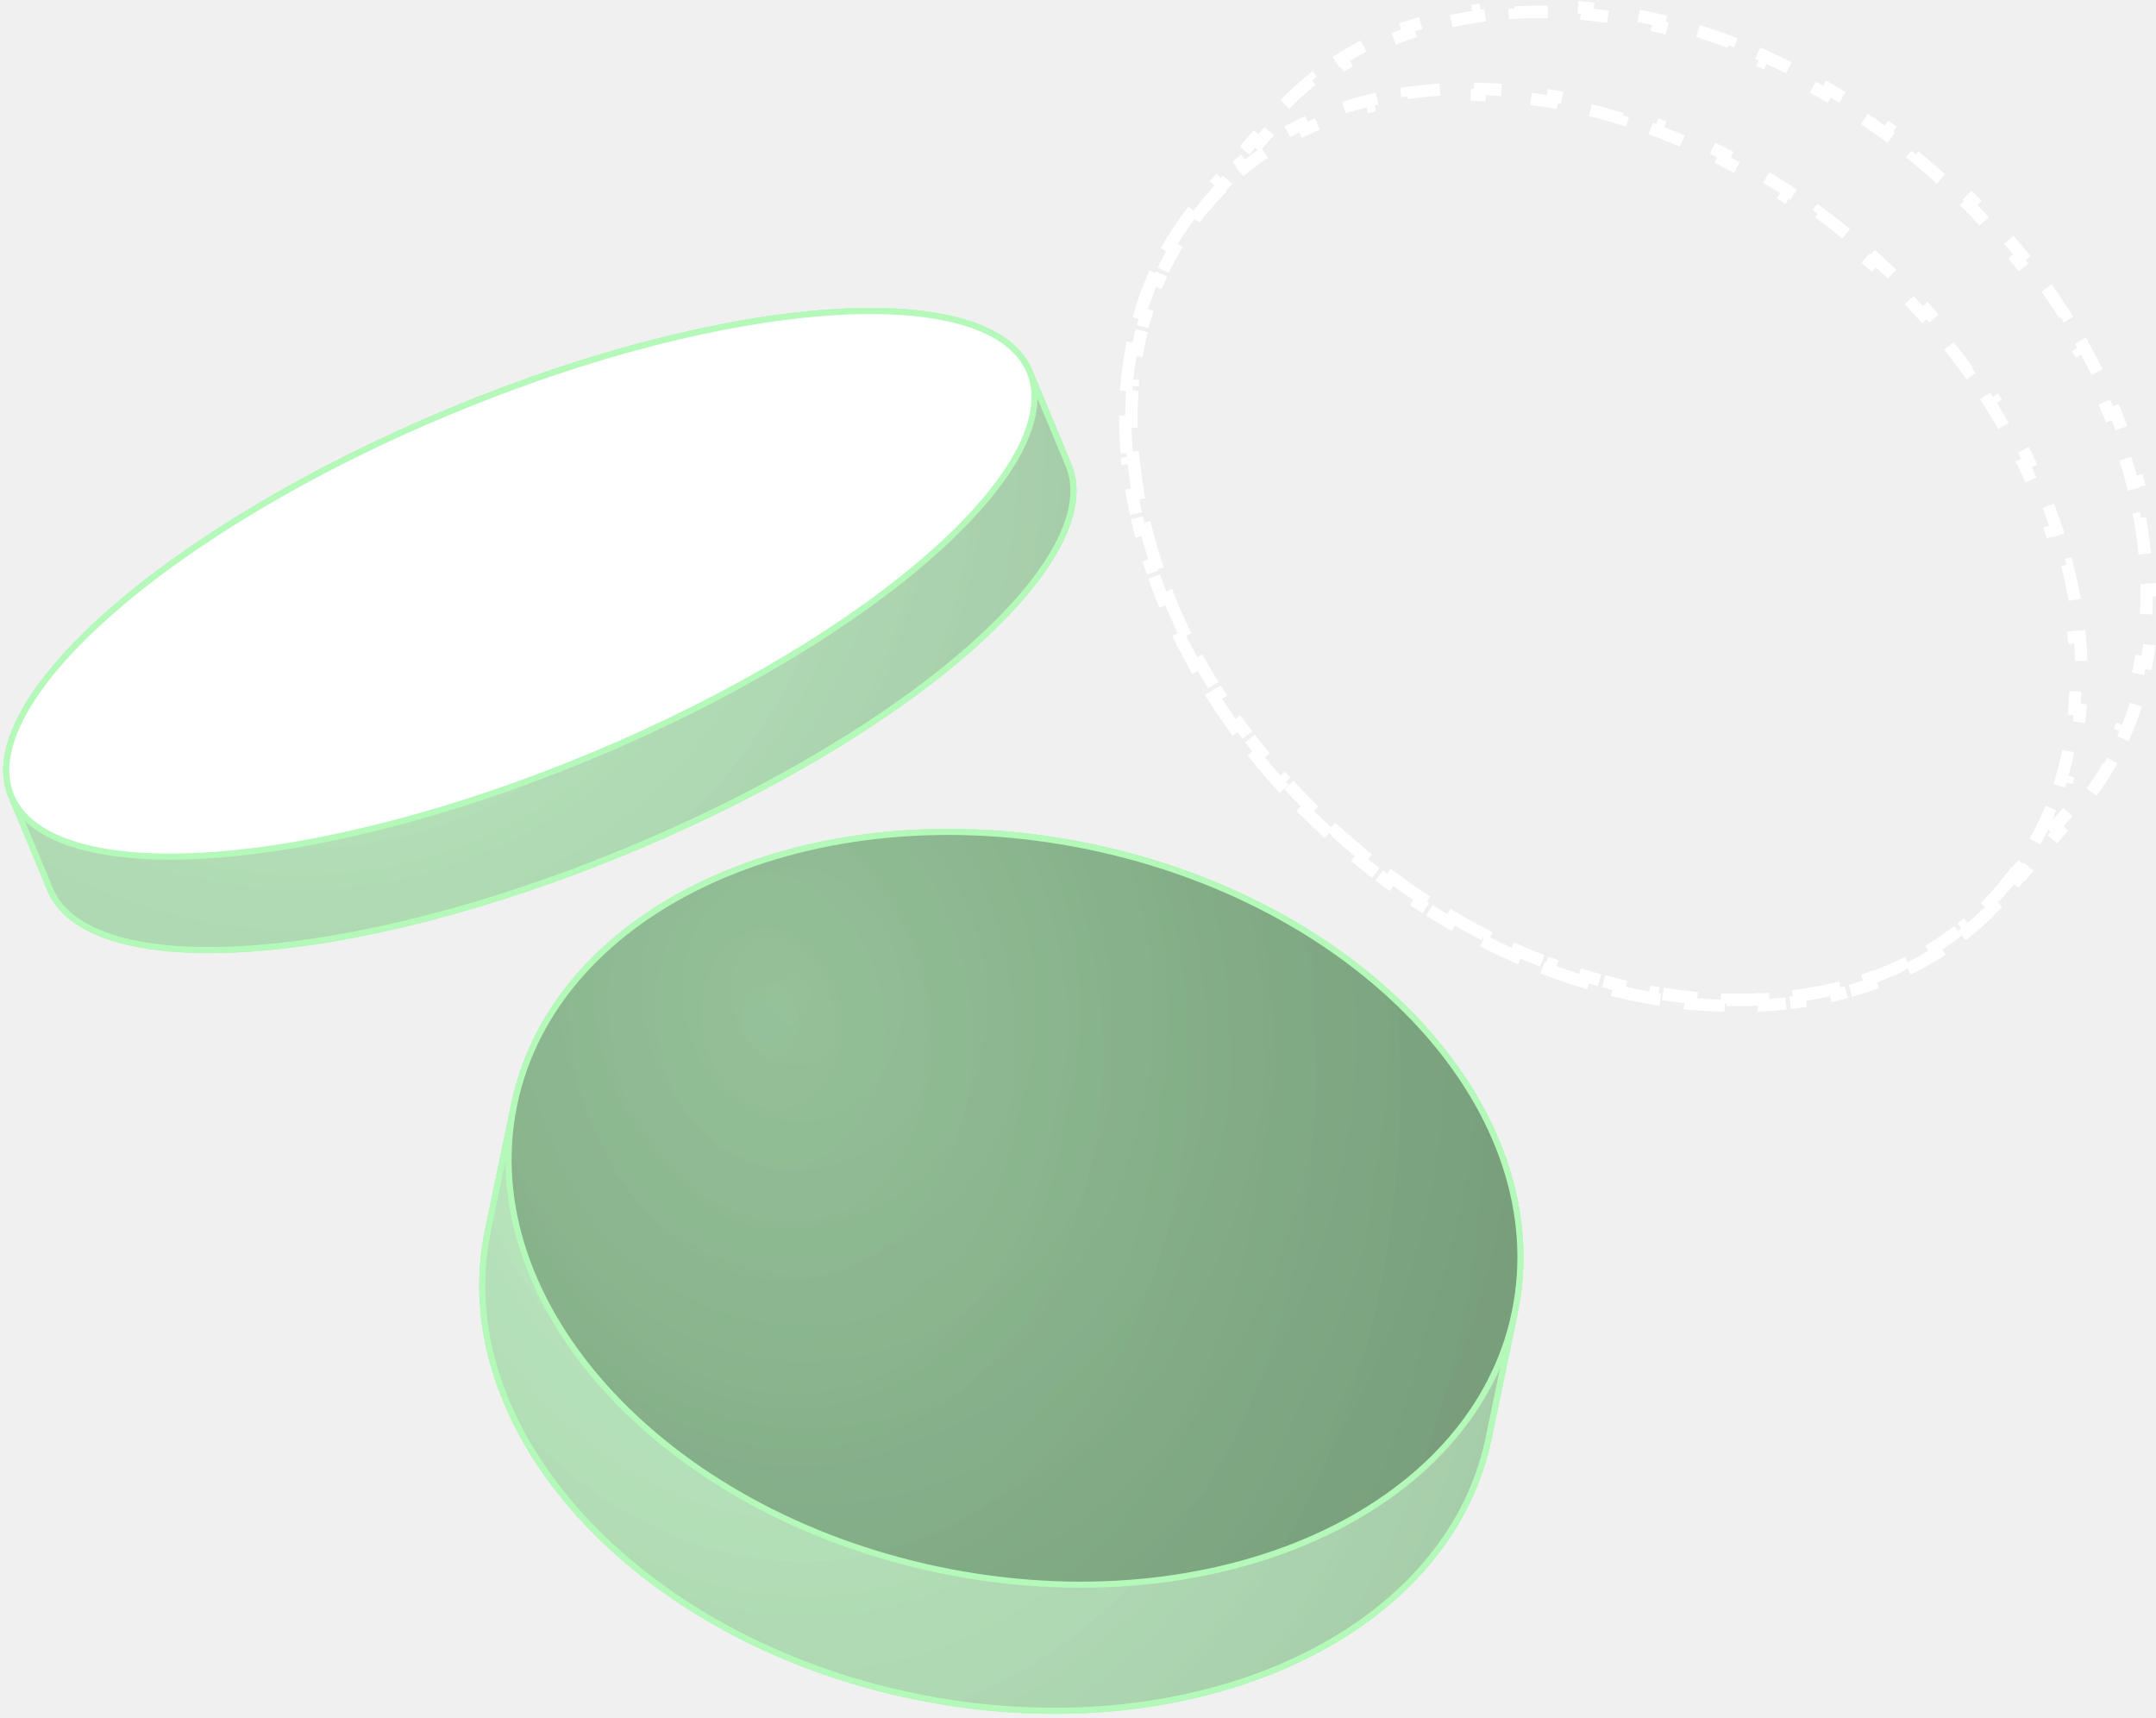
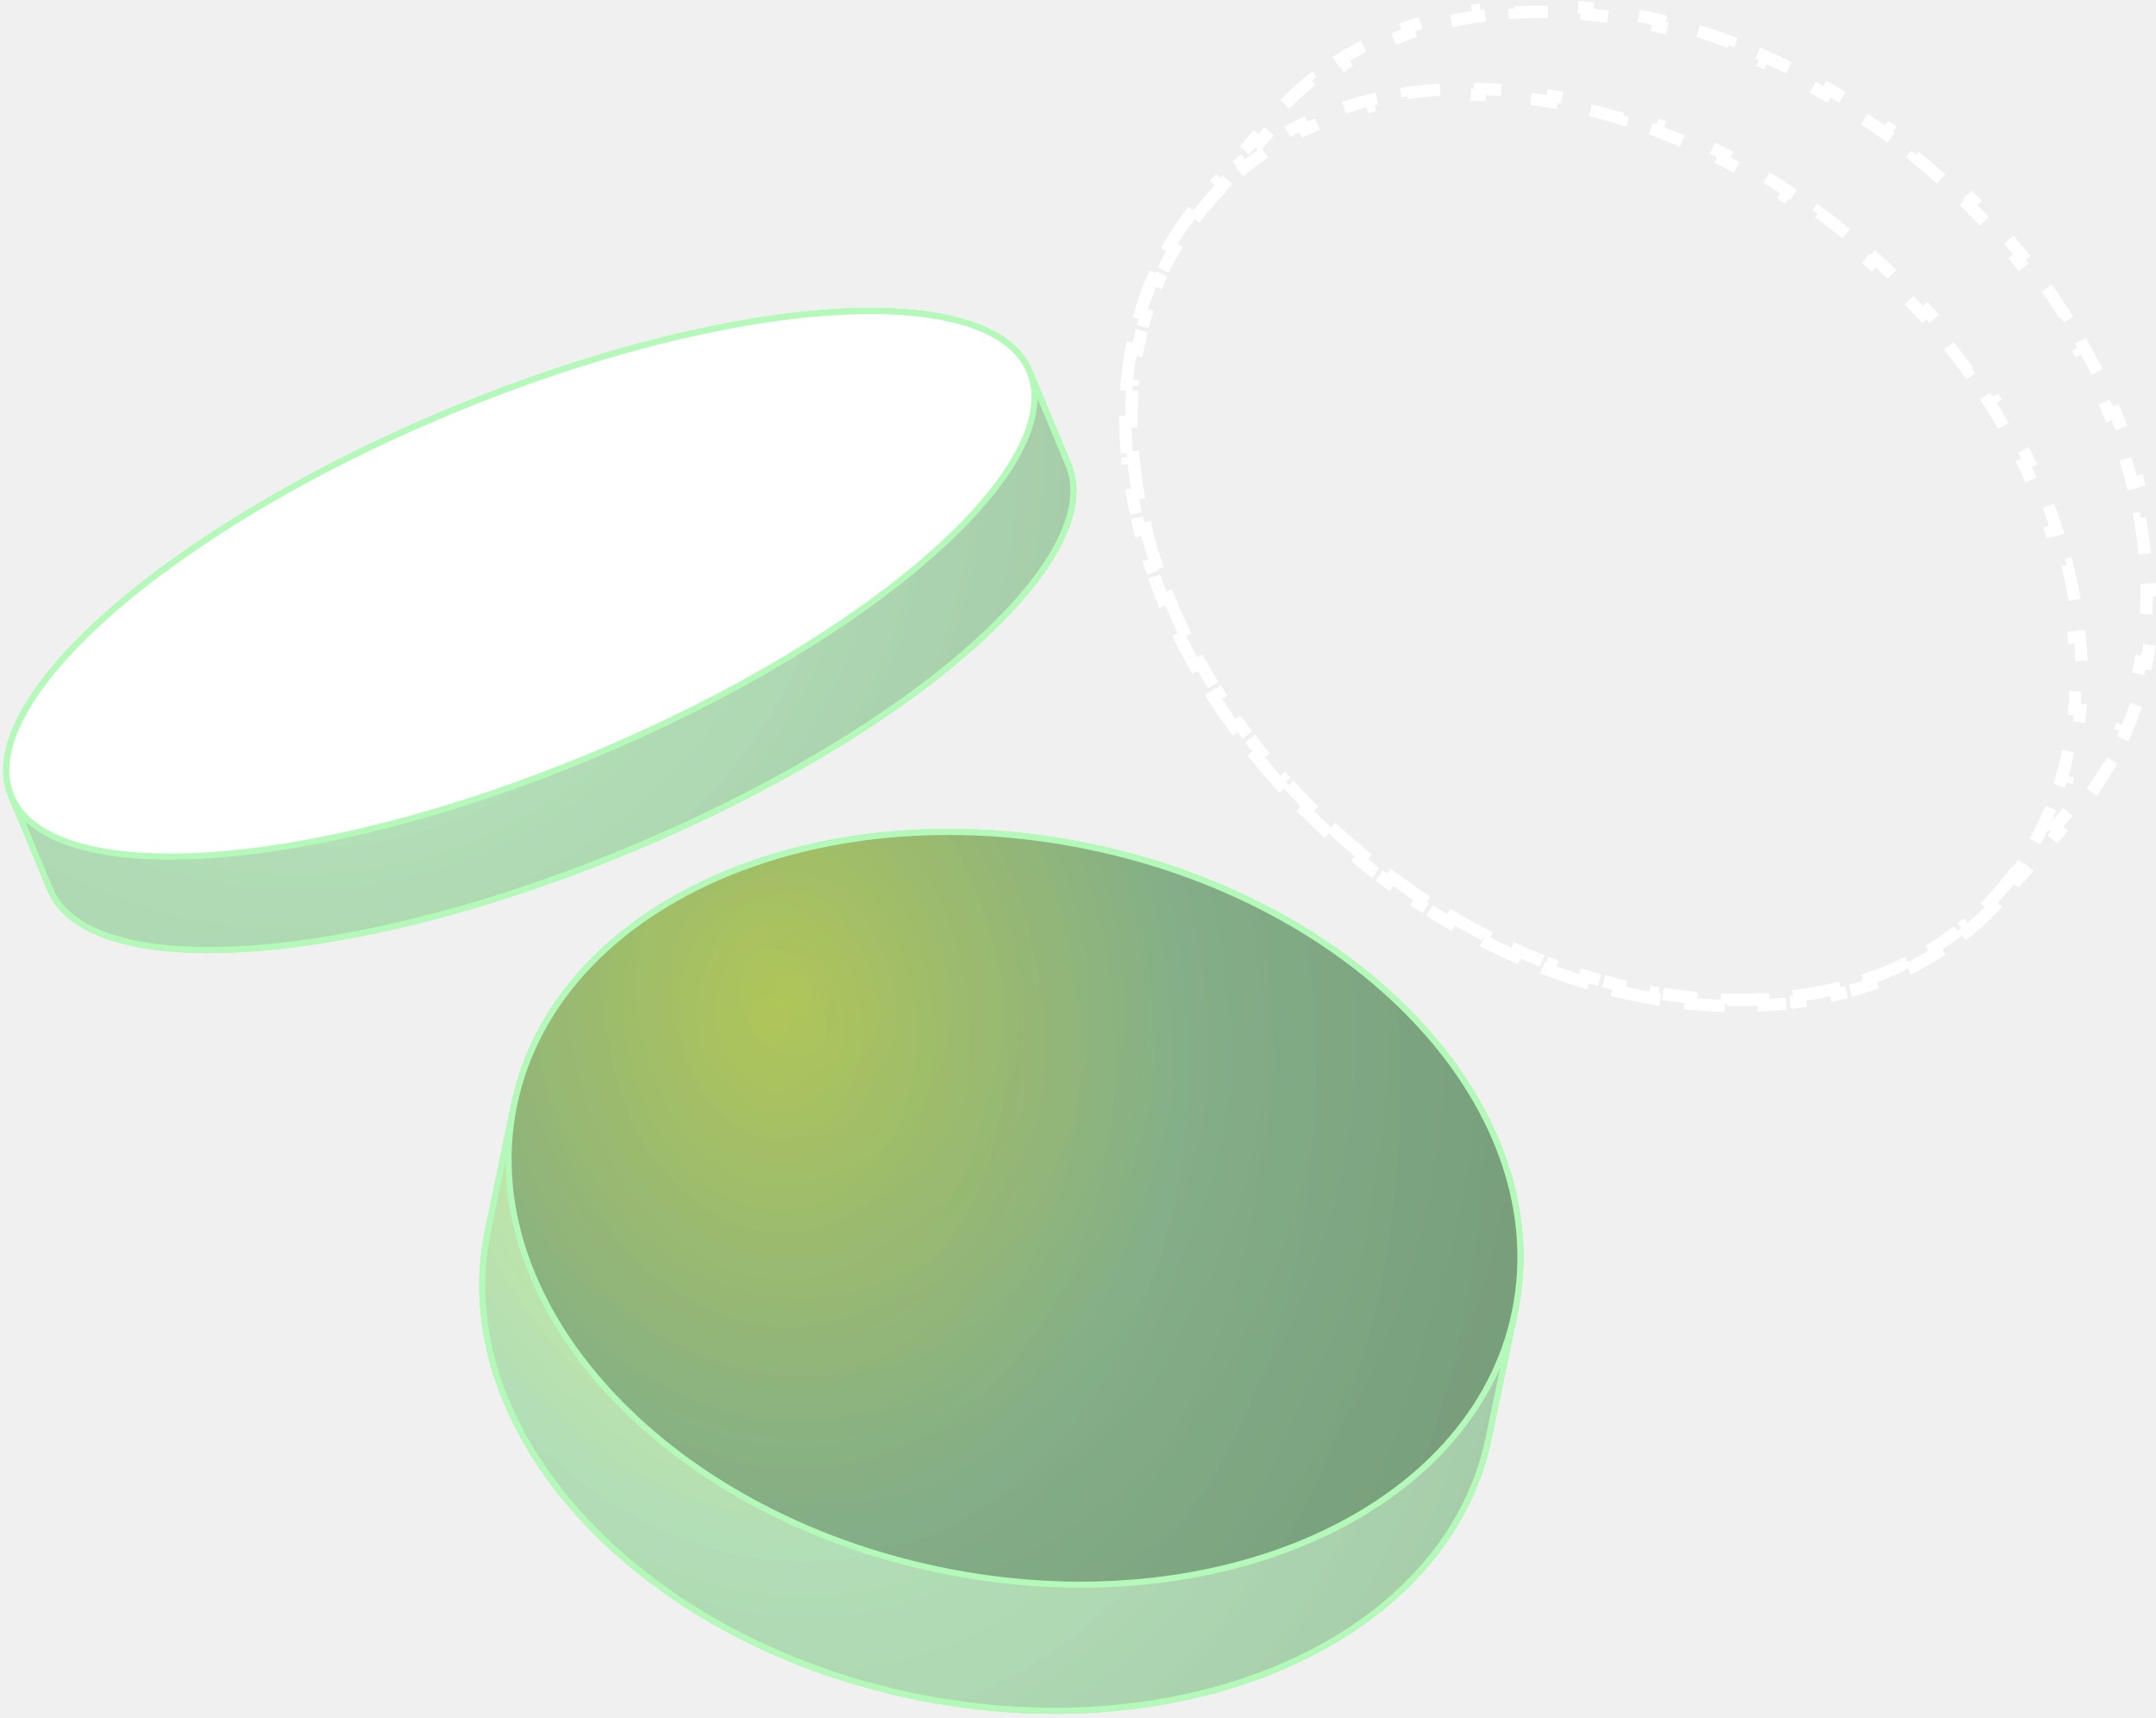
<svg xmlns="http://www.w3.org/2000/svg" width="177" height="141" viewBox="0 0 177 141" fill="none">
  <path d="M79.052 26.439C81.858 27.257 83.737 28.618 84.521 30.497C84.802 31.177 85.493 32.834 86.174 34.464C86.818 36.007 87.453 37.526 87.718 38.168L87.718 38.169C88.502 40.049 88.147 42.34 86.754 44.909C85.363 47.476 82.954 50.281 79.705 53.154C73.209 58.898 63.398 64.871 51.81 69.703C40.221 74.534 29.07 77.303 20.414 77.877C16.085 78.165 12.395 77.903 9.591 77.085C6.785 76.266 4.906 74.904 4.122 73.021C3.847 72.355 3.185 70.77 2.524 69.186L2.523 69.185C1.861 67.599 1.2 66.014 0.925 65.35L0.925 65.35C0.141 63.47 0.496 61.178 1.889 58.609C3.28 56.043 5.689 53.237 8.938 50.364C15.434 44.621 25.244 38.647 36.833 33.815C48.422 28.984 59.573 26.218 68.228 25.645C72.558 25.359 76.248 25.622 79.052 26.439Z" fill="url(#paint0_radial_28101_1369)" fill-opacity="0.27" stroke="#B4F9BA" stroke-width="0.5" />
  <g style="mix-blend-mode:multiply" opacity="0.3">
    <path d="M79.052 26.439C81.858 27.257 83.737 28.618 84.521 30.497C84.802 31.177 85.493 32.834 86.174 34.464C86.818 36.007 87.453 37.526 87.718 38.168L87.718 38.169C88.502 40.049 88.147 42.34 86.754 44.909C85.363 47.476 82.954 50.281 79.705 53.154C73.209 58.898 63.398 64.871 51.81 69.703C40.221 74.534 29.07 77.303 20.414 77.877C16.085 78.165 12.395 77.903 9.591 77.085C6.785 76.266 4.906 74.904 4.122 73.021C3.847 72.355 3.185 70.77 2.524 69.186L2.523 69.185C1.861 67.599 1.2 66.014 0.925 65.35L0.925 65.35C0.141 63.47 0.496 61.178 1.889 58.609C3.28 56.043 5.689 53.237 8.938 50.364C15.434 44.621 25.244 38.647 36.833 33.815C48.422 28.984 59.573 26.218 68.228 25.645C72.558 25.359 76.248 25.622 79.052 26.439Z" fill="url(#paint1_radial_28101_1369)" fill-opacity="0.27" stroke="#B4F9BA" stroke-width="0.5" />
    <path d="M79.052 26.439C81.858 27.257 83.737 28.618 84.521 30.497C84.802 31.177 85.493 32.834 86.174 34.464C86.818 36.007 87.453 37.526 87.718 38.168L87.718 38.169C88.502 40.049 88.147 42.34 86.754 44.909C85.363 47.476 82.954 50.281 79.705 53.154C73.209 58.898 63.398 64.871 51.81 69.703C40.221 74.534 29.07 77.303 20.414 77.877C16.085 78.165 12.395 77.903 9.591 77.085C6.785 76.266 4.906 74.904 4.122 73.021C3.847 72.355 3.185 70.77 2.524 69.186L2.523 69.185C1.861 67.599 1.2 66.014 0.925 65.35L0.925 65.35C0.141 63.47 0.496 61.178 1.889 58.609C3.28 56.043 5.689 53.237 8.938 50.364C15.434 44.621 25.244 38.647 36.833 33.815C48.422 28.984 59.573 26.218 68.228 25.645C72.558 25.359 76.248 25.622 79.052 26.439Z" fill="url(#paint2_radial_28101_1369)" fill-opacity="0.27" stroke="#B4F9BA" stroke-width="0.5" />
  </g>
  <path d="M79.052 26.439C81.858 27.257 83.737 28.618 84.521 30.497C84.802 31.177 85.493 32.834 86.174 34.464C86.818 36.007 87.453 37.526 87.718 38.168L87.718 38.169C88.502 40.049 88.147 42.34 86.754 44.909C85.363 47.476 82.954 50.281 79.705 53.154C73.209 58.898 63.398 64.871 51.81 69.703C40.221 74.534 29.07 77.303 20.414 77.877C16.085 78.165 12.395 77.903 9.591 77.085C6.785 76.266 4.906 74.904 4.122 73.021C3.847 72.355 3.185 70.77 2.524 69.186L2.523 69.185C1.861 67.599 1.2 66.014 0.925 65.35L0.925 65.35C0.141 63.47 0.496 61.178 1.889 58.609C3.28 56.043 5.689 53.237 8.938 50.364C15.434 44.621 25.244 38.647 36.833 33.815C48.422 28.984 59.573 26.218 68.228 25.645C72.558 25.359 76.248 25.622 79.052 26.439Z" fill="url(#paint3_radial_28101_1369)" fill-opacity="0.27" stroke="#B4F9BA" stroke-width="0.5" />
  <path d="M0.925 65.35L0.925 65.35C0.141 63.47 0.496 61.178 1.889 58.609C3.28 56.043 5.689 53.237 8.938 50.364C15.434 44.621 25.244 38.647 36.833 33.815C48.422 28.984 59.573 26.218 68.228 25.645C72.558 25.359 76.248 25.622 79.052 26.439C81.858 27.257 83.737 28.618 84.521 30.497C85.305 32.377 84.95 34.669 83.557 37.238C82.165 39.804 79.756 42.61 76.507 45.483C70.011 51.226 60.201 57.2 48.612 62.032C37.023 66.863 25.872 69.632 17.217 70.207C12.888 70.494 9.198 70.231 6.394 69.413C3.587 68.595 1.709 67.233 0.925 65.35Z" fill="url(#paint4_radial_28101_1369)" fill-opacity="0.27" />
  <path d="M0.925 65.35L0.925 65.35C0.141 63.47 0.496 61.178 1.889 58.609C3.28 56.043 5.689 53.237 8.938 50.364C15.434 44.621 25.244 38.647 36.833 33.815C48.422 28.984 59.573 26.218 68.228 25.645C72.558 25.359 76.248 25.622 79.052 26.439C81.858 27.257 83.737 28.618 84.521 30.497C85.305 32.377 84.95 34.669 83.557 37.238C82.165 39.804 79.756 42.61 76.507 45.483C70.011 51.226 60.201 57.2 48.612 62.032C37.023 66.863 25.872 69.632 17.217 70.207C12.888 70.494 9.198 70.231 6.394 69.413C3.587 68.595 1.709 67.233 0.925 65.35Z" fill="white" />
  <path d="M0.925 65.35L0.925 65.35C0.141 63.47 0.496 61.178 1.889 58.609C3.28 56.043 5.689 53.237 8.938 50.364C15.434 44.621 25.244 38.647 36.833 33.815C48.422 28.984 59.573 26.218 68.228 25.645C72.558 25.359 76.248 25.622 79.052 26.439C81.858 27.257 83.737 28.618 84.521 30.497C85.305 32.377 84.95 34.669 83.557 37.238C82.165 39.804 79.756 42.61 76.507 45.483C70.011 51.226 60.201 57.2 48.612 62.032C37.023 66.863 25.872 69.632 17.217 70.207C12.888 70.494 9.198 70.231 6.394 69.413C3.587 68.595 1.709 67.233 0.925 65.35Z" stroke="#B4F9BA" stroke-width="0.5" />
  <path d="M98.981 16.849L98.982 16.848C99.469 16.276 99.953 15.708 100.437 15.143L100.057 14.818C101.003 13.711 101.946 12.613 102.894 11.51C102.921 11.478 102.949 11.445 102.977 11.413L103.356 11.739C103.842 11.174 104.328 10.607 104.817 10.037C105.138 9.662 105.469 9.3 105.809 8.949L105.45 8.601C106.151 7.877 106.891 7.202 107.667 6.576L107.981 6.965C108.745 6.348 109.545 5.778 110.376 5.257L110.11 4.833C110.956 4.303 111.835 3.821 112.741 3.388L112.957 3.839C113.839 3.418 114.748 3.044 115.683 2.716L115.518 2.244C116.455 1.915 117.416 1.632 118.398 1.395L118.516 1.881C119.463 1.653 120.431 1.467 121.417 1.325L121.346 0.83C122.326 0.689 123.323 0.589 124.333 0.532L124.362 1.031C125.338 0.975 126.327 0.96 127.327 0.983L127.338 0.483C128.328 0.507 129.327 0.568 130.334 0.668L130.284 1.166C131.258 1.262 132.24 1.394 133.226 1.563L133.31 1.07C134.287 1.237 135.269 1.438 136.253 1.674L136.136 2.16C137.089 2.389 138.045 2.651 139.001 2.945L139.148 2.467C140.097 2.759 141.045 3.083 141.992 3.438L141.816 3.906C142.735 4.251 143.653 4.627 144.568 5.032L144.771 4.575C145.678 4.977 146.582 5.409 147.481 5.869L147.254 6.314C148.129 6.763 149 7.239 149.864 7.743L150.116 7.311C150.974 7.812 151.825 8.339 152.668 8.893L152.394 9.311C153.217 9.852 154.033 10.419 154.841 11.012L155.137 10.609C155.936 11.197 156.728 11.809 157.509 12.447L157.192 12.835C157.576 13.148 157.957 13.467 158.336 13.793C158.715 14.119 159.088 14.448 159.456 14.781L159.792 14.41C160.54 15.087 161.265 15.778 161.966 16.482L161.612 16.835C162.32 17.545 163.004 18.267 163.663 19.001L164.035 18.667C164.71 19.419 165.36 20.182 165.983 20.955L165.594 21.269C166.223 22.049 166.825 22.839 167.4 23.638L167.806 23.346C168.397 24.167 168.96 24.997 169.494 25.834L169.073 26.103C169.611 26.947 170.121 27.799 170.6 28.657L171.037 28.413C171.531 29.297 171.994 30.186 172.425 31.081L171.975 31.298C172.41 32.2 172.813 33.106 173.183 34.015L173.646 33.827C174.028 34.765 174.375 35.706 174.688 36.648L174.213 36.805C174.528 37.756 174.807 38.707 175.05 39.656L175.534 39.532C175.785 40.513 175.997 41.493 176.169 42.468L175.677 42.555C175.851 43.541 175.985 44.522 176.078 45.496L176.576 45.449C176.672 46.457 176.725 47.458 176.733 48.45L176.233 48.454C176.242 49.451 176.205 50.437 176.123 51.41L176.621 51.452C176.536 52.459 176.402 53.454 176.219 54.431L175.728 54.339C175.545 55.313 175.313 56.271 175.031 57.207L175.509 57.351C175.219 58.314 174.876 59.257 174.481 60.174L174.022 59.976C173.633 60.878 173.191 61.756 172.697 62.606L173.13 62.858C172.628 63.72 172.074 64.555 171.465 65.359L171.066 65.057C170.771 65.447 170.463 65.83 170.141 66.204L170.14 66.206C169.653 66.778 169.169 67.345 168.685 67.911L169.065 68.236C168.131 69.328 167.2 70.412 166.265 71.501C166.225 71.547 166.185 71.594 166.145 71.64L165.766 71.315C165.281 71.88 164.794 72.446 164.305 73.016C163.984 73.391 163.653 73.754 163.313 74.105L163.672 74.453C162.971 75.176 162.231 75.851 161.455 76.478L161.141 76.089C160.377 76.706 159.577 77.275 158.745 77.797L159.011 78.22C158.165 78.751 157.286 79.233 156.379 79.666L156.164 79.214C155.282 79.635 154.372 80.01 153.437 80.338L153.603 80.81C152.665 81.139 151.704 81.421 150.721 81.658L150.604 81.172C149.656 81.401 148.688 81.586 147.702 81.728L147.773 82.223C146.793 82.365 145.796 82.464 144.785 82.521L144.757 82.022C143.781 82.077 142.792 82.093 141.792 82.069L141.78 82.569C140.79 82.545 139.791 82.483 138.784 82.383L138.833 81.886C137.859 81.789 136.878 81.657 135.891 81.488L135.807 81.981C134.83 81.814 133.848 81.612 132.864 81.376L132.981 80.889C132.028 80.661 131.072 80.399 130.115 80.104L129.968 80.582C129.02 80.29 128.071 79.966 127.124 79.61L127.3 79.142C126.381 78.796 125.463 78.421 124.548 78.015L124.346 78.472C123.438 78.07 122.534 77.638 121.635 77.177L121.863 76.732C120.987 76.284 120.116 75.807 119.252 75.302L119 75.734C118.142 75.234 117.291 74.706 116.448 74.152L116.722 73.734C115.899 73.193 115.083 72.625 114.275 72.032L113.979 72.435C113.179 71.847 112.388 71.234 111.607 70.596L111.923 70.209C111.54 69.895 111.158 69.576 110.78 69.25C110.401 68.924 110.027 68.595 109.66 68.262L109.324 68.633C108.576 67.956 107.851 67.265 107.15 66.562L107.504 66.209C106.796 65.499 106.112 64.776 105.453 64.043L105.081 64.377C104.406 63.626 103.757 62.862 103.133 62.089L103.522 61.775C102.894 60.995 102.291 60.205 101.716 59.407L101.31 59.699C100.72 58.878 100.157 58.048 99.623 57.211L100.044 56.942C99.505 56.098 98.996 55.246 98.516 54.388L98.08 54.632C97.586 53.749 97.123 52.859 96.691 51.965L97.142 51.748C96.707 50.846 96.304 49.94 95.934 49.031L95.471 49.219C95.089 48.282 94.742 47.341 94.429 46.399L94.904 46.242C94.589 45.291 94.31 44.34 94.067 43.391L93.583 43.515C93.332 42.534 93.12 41.555 92.948 40.58L93.44 40.492C93.266 39.507 93.132 38.526 93.039 37.552L92.541 37.599C92.445 36.591 92.392 35.59 92.384 34.599L92.884 34.594C92.876 33.597 92.912 32.612 92.995 31.639L92.496 31.597C92.582 30.589 92.716 29.596 92.899 28.619L93.39 28.711C93.573 27.736 93.805 26.779 94.088 25.843L93.609 25.698C93.9 24.736 94.243 23.794 94.639 22.876L95.098 23.075C95.487 22.173 95.929 21.295 96.423 20.445L95.991 20.194C96.493 19.332 97.048 18.497 97.657 17.694L98.055 17.996C98.351 17.606 98.659 17.224 98.981 16.849Z" stroke="white" stroke-dasharray="3 3" />
  <g style="mix-blend-mode:multiply" opacity="0.3">
    <path d="M98.981 16.849L98.982 16.848C99.469 16.276 99.953 15.708 100.437 15.143L100.057 14.818C101.003 13.711 101.946 12.613 102.894 11.51C102.921 11.478 102.949 11.445 102.977 11.413L103.356 11.739C103.842 11.174 104.328 10.607 104.817 10.037C105.138 9.662 105.469 9.3 105.809 8.949L105.45 8.601C106.151 7.877 106.891 7.202 107.667 6.576L107.981 6.965C108.745 6.348 109.545 5.778 110.376 5.257L110.11 4.833C110.956 4.303 111.835 3.821 112.741 3.388L112.957 3.839C113.839 3.418 114.748 3.044 115.683 2.716L115.518 2.244C116.455 1.915 117.416 1.632 118.398 1.395L118.516 1.881C119.463 1.653 120.431 1.467 121.417 1.325L121.346 0.83C122.326 0.689 123.323 0.589 124.333 0.532L124.362 1.031C125.338 0.975 126.327 0.96 127.327 0.983L127.338 0.483C128.328 0.507 129.327 0.568 130.334 0.668L130.284 1.166C131.258 1.262 132.24 1.394 133.226 1.563L133.31 1.07C134.287 1.237 135.269 1.438 136.253 1.674L136.136 2.16C137.089 2.389 138.045 2.651 139.001 2.945L139.148 2.467C140.097 2.759 141.045 3.083 141.992 3.438L141.816 3.906C142.735 4.251 143.653 4.627 144.568 5.032L144.771 4.575C145.678 4.977 146.582 5.409 147.481 5.869L147.254 6.314C148.129 6.763 149 7.239 149.864 7.743L150.116 7.311C150.974 7.812 151.825 8.339 152.668 8.893L152.394 9.311C153.217 9.852 154.033 10.419 154.841 11.012L155.137 10.609C155.936 11.197 156.728 11.809 157.509 12.447L157.192 12.835C157.576 13.148 157.957 13.467 158.336 13.793C158.715 14.119 159.088 14.448 159.456 14.781L159.792 14.41C160.54 15.087 161.265 15.778 161.966 16.482L161.612 16.835C162.32 17.545 163.004 18.267 163.663 19.001L164.035 18.667C164.71 19.419 165.36 20.182 165.983 20.955L165.594 21.269C166.223 22.049 166.825 22.839 167.4 23.638L167.806 23.346C168.397 24.167 168.96 24.997 169.494 25.834L169.073 26.103C169.611 26.947 170.121 27.799 170.6 28.657L171.037 28.413C171.531 29.297 171.994 30.186 172.425 31.081L171.975 31.298C172.41 32.2 172.813 33.106 173.183 34.015L173.646 33.827C174.028 34.765 174.375 35.706 174.688 36.648L174.213 36.805C174.528 37.756 174.807 38.707 175.05 39.656L175.534 39.532C175.785 40.513 175.997 41.493 176.169 42.468L175.677 42.555C175.851 43.541 175.985 44.522 176.078 45.496L176.576 45.449C176.672 46.457 176.725 47.458 176.733 48.45L176.233 48.454C176.242 49.451 176.205 50.437 176.123 51.41L176.621 51.452C176.536 52.459 176.402 53.454 176.219 54.431L175.728 54.339C175.545 55.313 175.313 56.271 175.031 57.207L175.509 57.351C175.219 58.314 174.876 59.257 174.481 60.174L174.022 59.976C173.633 60.878 173.191 61.756 172.697 62.606L173.13 62.858C172.628 63.72 172.074 64.555 171.465 65.359L171.066 65.057C170.771 65.447 170.463 65.83 170.141 66.204L170.14 66.206C169.653 66.778 169.169 67.345 168.685 67.911L169.065 68.236C168.131 69.328 167.2 70.412 166.265 71.501C166.225 71.547 166.185 71.594 166.145 71.64L165.766 71.315C165.281 71.88 164.794 72.446 164.305 73.016C163.984 73.391 163.653 73.754 163.313 74.105L163.672 74.453C162.971 75.176 162.231 75.851 161.455 76.478L161.141 76.089C160.377 76.706 159.577 77.275 158.745 77.797L159.011 78.22C158.165 78.751 157.286 79.233 156.379 79.666L156.164 79.214C155.282 79.635 154.372 80.01 153.437 80.338L153.603 80.81C152.665 81.139 151.704 81.421 150.721 81.658L150.604 81.172C149.656 81.401 148.688 81.586 147.702 81.728L147.773 82.223C146.793 82.365 145.796 82.464 144.785 82.521L144.757 82.022C143.781 82.077 142.792 82.093 141.792 82.069L141.78 82.569C140.79 82.545 139.791 82.483 138.784 82.383L138.833 81.886C137.859 81.789 136.878 81.657 135.891 81.488L135.807 81.981C134.83 81.814 133.848 81.612 132.864 81.376L132.981 80.889C132.028 80.661 131.072 80.399 130.115 80.104L129.968 80.582C129.02 80.29 128.071 79.966 127.124 79.61L127.3 79.142C126.381 78.796 125.463 78.421 124.548 78.015L124.346 78.472C123.438 78.07 122.534 77.638 121.635 77.177L121.863 76.732C120.987 76.284 120.116 75.807 119.252 75.302L119 75.734C118.142 75.234 117.291 74.706 116.448 74.152L116.722 73.734C115.899 73.193 115.083 72.625 114.275 72.032L113.979 72.435C113.179 71.847 112.388 71.234 111.607 70.596L111.923 70.209C111.54 69.895 111.158 69.576 110.78 69.25C110.401 68.924 110.027 68.595 109.66 68.262L109.324 68.633C108.576 67.956 107.851 67.265 107.15 66.562L107.504 66.209C106.796 65.499 106.112 64.776 105.453 64.043L105.081 64.377C104.406 63.626 103.757 62.862 103.133 62.089L103.522 61.775C102.894 60.995 102.291 60.205 101.716 59.407L101.31 59.699C100.72 58.878 100.157 58.048 99.623 57.211L100.044 56.942C99.505 56.098 98.996 55.246 98.516 54.388L98.08 54.632C97.586 53.749 97.123 52.859 96.691 51.965L97.142 51.748C96.707 50.846 96.304 49.94 95.934 49.031L95.471 49.219C95.089 48.282 94.742 47.341 94.429 46.399L94.904 46.242C94.589 45.291 94.31 44.34 94.067 43.391L93.583 43.515C93.332 42.534 93.12 41.555 92.948 40.58L93.44 40.492C93.266 39.507 93.132 38.526 93.039 37.552L92.541 37.599C92.445 36.591 92.392 35.59 92.384 34.599L92.884 34.594C92.876 33.597 92.912 32.612 92.995 31.639L92.496 31.597C92.582 30.589 92.716 29.596 92.899 28.619L93.39 28.711C93.573 27.736 93.805 26.779 94.088 25.843L93.609 25.698C93.9 24.736 94.243 23.794 94.639 22.876L95.098 23.075C95.487 22.173 95.929 21.295 96.423 20.445L95.991 20.194C96.493 19.332 97.048 18.497 97.657 17.694L98.055 17.996C98.351 17.606 98.659 17.224 98.981 16.849Z" stroke="white" stroke-dasharray="3 3" />
  </g>
  <path d="M98.981 16.849L98.982 16.848C99.469 16.276 99.953 15.708 100.437 15.143L100.057 14.818C101.003 13.711 101.946 12.613 102.894 11.51C102.921 11.478 102.949 11.445 102.977 11.413L103.356 11.739C103.842 11.174 104.328 10.607 104.817 10.037C105.138 9.662 105.469 9.3 105.809 8.949L105.45 8.601C106.151 7.877 106.891 7.202 107.667 6.576L107.981 6.965C108.745 6.348 109.545 5.778 110.376 5.257L110.11 4.833C110.956 4.303 111.835 3.821 112.741 3.388L112.957 3.839C113.839 3.418 114.748 3.044 115.683 2.716L115.518 2.244C116.455 1.915 117.416 1.632 118.398 1.395L118.516 1.881C119.463 1.653 120.431 1.467 121.417 1.325L121.346 0.83C122.326 0.689 123.323 0.589 124.333 0.532L124.362 1.031C125.338 0.975 126.327 0.96 127.327 0.983L127.338 0.483C128.328 0.507 129.327 0.568 130.334 0.668L130.284 1.166C131.258 1.262 132.24 1.394 133.226 1.563L133.31 1.07C134.287 1.237 135.269 1.438 136.253 1.674L136.136 2.16C137.089 2.389 138.045 2.651 139.001 2.945L139.148 2.467C140.097 2.759 141.045 3.083 141.992 3.438L141.816 3.906C142.735 4.251 143.653 4.627 144.568 5.032L144.771 4.575C145.678 4.977 146.582 5.409 147.481 5.869L147.254 6.314C148.129 6.763 149 7.239 149.864 7.743L150.116 7.311C150.974 7.812 151.825 8.339 152.668 8.893L152.394 9.311C153.217 9.852 154.033 10.419 154.841 11.012L155.137 10.609C155.936 11.197 156.728 11.809 157.509 12.447L157.192 12.835C157.576 13.148 157.957 13.467 158.336 13.793C158.715 14.119 159.088 14.448 159.456 14.781L159.792 14.41C160.54 15.087 161.265 15.778 161.966 16.482L161.612 16.835C162.32 17.545 163.004 18.267 163.663 19.001L164.035 18.667C164.71 19.419 165.36 20.182 165.983 20.955L165.594 21.269C166.223 22.049 166.825 22.839 167.4 23.638L167.806 23.346C168.397 24.167 168.96 24.997 169.494 25.834L169.073 26.103C169.611 26.947 170.121 27.799 170.6 28.657L171.037 28.413C171.531 29.297 171.994 30.186 172.425 31.081L171.975 31.298C172.41 32.2 172.813 33.106 173.183 34.015L173.646 33.827C174.028 34.765 174.375 35.706 174.688 36.648L174.213 36.805C174.528 37.756 174.807 38.707 175.05 39.656L175.534 39.532C175.785 40.513 175.997 41.493 176.169 42.468L175.677 42.555C175.851 43.541 175.985 44.522 176.078 45.496L176.576 45.449C176.672 46.457 176.725 47.458 176.733 48.45L176.233 48.454C176.242 49.451 176.205 50.437 176.123 51.41L176.621 51.452C176.536 52.459 176.402 53.454 176.219 54.431L175.728 54.339C175.545 55.313 175.313 56.271 175.031 57.207L175.509 57.351C175.219 58.314 174.876 59.257 174.481 60.174L174.022 59.976C173.633 60.878 173.191 61.756 172.697 62.606L173.13 62.858C172.628 63.72 172.074 64.555 171.465 65.359L171.066 65.057C170.771 65.447 170.463 65.83 170.141 66.204L170.14 66.206C169.653 66.778 169.169 67.345 168.685 67.911L169.065 68.236C168.131 69.328 167.2 70.412 166.265 71.501C166.225 71.547 166.185 71.594 166.145 71.64L165.766 71.315C165.281 71.88 164.794 72.446 164.305 73.016C163.984 73.391 163.653 73.754 163.313 74.105L163.672 74.453C162.971 75.176 162.231 75.851 161.455 76.478L161.141 76.089C160.377 76.706 159.577 77.275 158.745 77.797L159.011 78.22C158.165 78.751 157.286 79.233 156.379 79.666L156.164 79.214C155.282 79.635 154.372 80.01 153.437 80.338L153.603 80.81C152.665 81.139 151.704 81.421 150.721 81.658L150.604 81.172C149.656 81.401 148.688 81.586 147.702 81.728L147.773 82.223C146.793 82.365 145.796 82.464 144.785 82.521L144.757 82.022C143.781 82.077 142.792 82.093 141.792 82.069L141.78 82.569C140.79 82.545 139.791 82.483 138.784 82.383L138.833 81.886C137.859 81.789 136.878 81.657 135.891 81.488L135.807 81.981C134.83 81.814 133.848 81.612 132.864 81.376L132.981 80.889C132.028 80.661 131.072 80.399 130.115 80.104L129.968 80.582C129.02 80.29 128.071 79.966 127.124 79.61L127.3 79.142C126.381 78.796 125.463 78.421 124.548 78.015L124.346 78.472C123.438 78.07 122.534 77.638 121.635 77.177L121.863 76.732C120.987 76.284 120.116 75.807 119.252 75.302L119 75.734C118.142 75.234 117.291 74.706 116.448 74.152L116.722 73.734C115.899 73.193 115.083 72.625 114.275 72.032L113.979 72.435C113.179 71.847 112.388 71.234 111.607 70.596L111.923 70.209C111.54 69.895 111.158 69.576 110.78 69.25C110.401 68.924 110.027 68.595 109.66 68.262L109.324 68.633C108.576 67.956 107.851 67.265 107.15 66.562L107.504 66.209C106.796 65.499 106.112 64.776 105.453 64.043L105.081 64.377C104.406 63.626 103.757 62.862 103.133 62.089L103.522 61.775C102.894 60.995 102.291 60.205 101.716 59.407L101.31 59.699C100.72 58.878 100.157 58.048 99.623 57.211L100.044 56.942C99.505 56.098 98.996 55.246 98.516 54.388L98.08 54.632C97.586 53.749 97.123 52.859 96.691 51.965L97.142 51.748C96.707 50.846 96.304 49.94 95.934 49.031L95.471 49.219C95.089 48.282 94.742 47.341 94.429 46.399L94.904 46.242C94.589 45.291 94.31 44.34 94.067 43.391L93.583 43.515C93.332 42.534 93.12 41.555 92.948 40.58L93.44 40.492C93.266 39.507 93.132 38.526 93.039 37.552L92.541 37.599C92.445 36.591 92.392 35.59 92.384 34.599L92.884 34.594C92.876 33.597 92.912 32.612 92.995 31.639L92.496 31.597C92.582 30.589 92.716 29.596 92.899 28.619L93.39 28.711C93.573 27.736 93.805 26.779 94.088 25.843L93.609 25.698C93.9 24.736 94.243 23.794 94.639 22.876L95.098 23.075C95.487 22.173 95.929 21.295 96.423 20.445L95.991 20.194C96.493 19.332 97.048 18.497 97.657 17.694L98.055 17.996C98.351 17.606 98.659 17.224 98.981 16.849Z" stroke="white" stroke-dasharray="3 3" />
  <path d="M164.31 73.024C163.989 73.399 163.658 73.762 163.318 74.112L163.677 74.46C162.976 75.184 162.236 75.859 161.46 76.486L161.146 76.097C160.381 76.714 159.582 77.283 158.75 77.804L159.016 78.228C158.169 78.758 157.291 79.24 156.384 79.673L156.169 79.222C155.287 79.643 154.377 80.017 153.442 80.345L153.607 80.817C152.67 81.146 151.708 81.428 150.726 81.665L150.608 81.179C149.66 81.408 148.692 81.593 147.706 81.735L147.777 82.23C146.797 82.371 145.8 82.471 144.789 82.528L144.761 82.029C143.785 82.084 142.795 82.1 141.795 82.076L141.783 82.575C140.794 82.552 139.795 82.49 138.788 82.39L138.837 81.892C137.863 81.796 136.882 81.663 135.895 81.495L135.811 81.988C134.834 81.821 133.852 81.619 132.868 81.382L132.984 80.896C132.031 80.667 131.075 80.406 130.119 80.111L129.972 80.589C129.023 80.297 128.075 79.973 127.128 79.617L127.303 79.149C126.384 78.804 125.466 78.428 124.551 78.023L124.349 78.48C123.441 78.077 122.537 77.646 121.637 77.185L121.865 76.74C120.99 76.291 120.119 75.814 119.254 75.31L119.003 75.742C118.145 75.242 117.294 74.714 116.45 74.16L116.725 73.742C115.901 73.201 115.085 72.633 114.277 72.04L113.981 72.443C113.181 71.855 112.39 71.243 111.609 70.605L111.925 70.217C111.541 69.904 111.16 69.584 110.781 69.259C110.402 68.933 110.029 68.603 109.661 68.271L109.326 68.642C108.577 67.964 107.852 67.273 107.151 66.57L107.505 66.217C106.797 65.507 106.113 64.785 105.454 64.051L105.082 64.385C104.407 63.634 103.757 62.87 103.133 62.097L103.523 61.783C102.894 61.004 102.292 60.213 101.716 59.414L101.31 59.706C100.719 58.886 100.157 58.056 99.622 57.218L100.044 56.949C99.505 56.105 98.996 55.253 98.516 54.396L98.079 54.64C97.585 53.756 97.122 52.866 96.691 51.972L97.141 51.755C96.706 50.853 96.303 49.946 95.933 49.038L95.47 49.226C95.088 48.288 94.741 47.347 94.428 46.406L94.903 46.248C94.588 45.297 94.308 44.346 94.066 43.397L93.582 43.521C93.331 42.54 93.119 41.56 92.946 40.585L93.439 40.498C93.264 39.512 93.13 38.531 93.037 37.557L92.54 37.605C92.443 36.596 92.391 35.595 92.382 34.603L92.882 34.599C92.873 33.602 92.91 32.616 92.992 31.644L92.494 31.601C92.579 30.594 92.713 29.6 92.896 28.622L93.387 28.714C93.57 27.74 93.802 26.782 94.084 25.846L93.605 25.702C93.896 24.739 94.238 23.797 94.634 22.879L95.093 23.077C95.482 22.175 95.923 21.297 96.417 20.447L95.985 20.196C96.486 19.333 97.041 18.498 97.65 17.694L98.049 17.996C98.344 17.606 98.652 17.223 98.974 16.849C99.295 16.474 99.626 16.111 99.966 15.761L99.607 15.413C100.308 14.689 101.048 14.014 101.824 13.388L102.138 13.777C102.903 13.159 103.702 12.59 104.534 12.069L104.268 11.645C105.115 11.115 105.993 10.633 106.9 10.2L107.116 10.651C107.997 10.23 108.907 9.856 109.843 9.528L109.677 9.056C110.615 8.728 111.576 8.445 112.559 8.208L112.676 8.694C113.624 8.466 114.592 8.28 115.578 8.138L115.507 7.643C116.487 7.502 117.484 7.403 118.495 7.346L118.523 7.845C119.499 7.79 120.489 7.774 121.489 7.798L121.501 7.298C122.49 7.322 123.489 7.384 124.496 7.483L124.447 7.981C125.421 8.078 126.402 8.21 127.389 8.379L127.473 7.886C128.45 8.053 129.432 8.255 130.416 8.491L130.3 8.977C131.253 9.206 132.209 9.468 133.165 9.763L133.312 9.285C134.261 9.577 135.209 9.901 136.156 10.257L135.981 10.725C136.9 11.07 137.818 11.445 138.733 11.851L138.935 11.394C139.843 11.796 140.747 12.228 141.646 12.689L141.418 13.134C142.294 13.583 143.165 14.059 144.029 14.564L144.281 14.132C145.139 14.632 145.99 15.159 146.834 15.714L146.559 16.132C147.383 16.673 148.199 17.24 149.007 17.834L149.303 17.431C150.102 18.018 150.894 18.631 151.675 19.269L151.359 19.656C151.742 19.97 152.124 20.289 152.503 20.615C152.882 20.941 153.255 21.27 153.623 21.603L153.958 21.232C154.707 21.909 155.432 22.6 156.133 23.303L155.779 23.657C156.487 24.366 157.171 25.089 157.83 25.823L158.202 25.488C158.877 26.24 159.527 27.003 160.15 27.776L159.761 28.09C160.39 28.87 160.992 29.66 161.568 30.459L161.973 30.167C162.564 30.988 163.127 31.817 163.662 32.655L163.24 32.924C163.779 33.768 164.288 34.62 164.768 35.478L165.204 35.234C165.699 36.117 166.162 37.007 166.593 37.901L166.143 38.119C166.578 39.021 166.981 39.927 167.351 40.836L167.814 40.647C168.196 41.585 168.543 42.526 168.855 43.468L168.381 43.625C168.696 44.576 168.975 45.527 169.218 46.476L169.702 46.352C169.953 47.334 170.165 48.313 170.337 49.288L169.845 49.375C170.02 50.361 170.154 51.342 170.246 52.316L170.744 52.269C170.84 53.277 170.893 54.279 170.902 55.27L170.402 55.274C170.41 56.271 170.374 57.257 170.291 58.23L170.79 58.272C170.704 59.279 170.571 60.273 170.388 61.251L169.896 61.159C169.714 62.133 169.482 63.091 169.2 64.027L169.679 64.171C169.388 65.134 169.046 66.076 168.65 66.994L168.191 66.796C167.802 67.698 167.361 68.576 166.867 69.426L167.299 69.677C166.798 70.54 166.243 71.375 165.634 72.179L165.235 71.877C164.94 72.267 164.632 72.65 164.31 73.024Z" stroke="white" stroke-dasharray="3 3" />
  <path d="M124.348 107.74L124.296 107.992L124.308 107.994L122.204 118.094C120.503 126.26 114.388 132.724 105.835 136.56C97.283 140.396 86.311 141.594 74.949 139.229C63.587 136.864 54.005 131.387 47.695 124.457C41.386 117.527 38.361 109.16 40.062 100.995L42.218 90.644C43.92 82.478 50.034 76.014 58.587 72.177C67.139 68.341 78.112 67.144 89.474 69.509C100.836 71.874 110.415 77.35 116.721 84.279C123.028 91.209 126.049 99.575 124.348 107.74Z" fill="url(#paint5_radial_28101_1369)" fill-opacity="0.27" stroke="#B4F9BA" stroke-width="0.5" />
  <g style="mix-blend-mode:multiply" opacity="0.3">
    <path d="M124.348 107.74L124.296 107.992L124.308 107.994L122.204 118.094C120.503 126.26 114.388 132.724 105.835 136.56C97.283 140.396 86.311 141.594 74.949 139.229C63.587 136.864 54.005 131.387 47.695 124.457C41.386 117.527 38.361 109.16 40.062 100.995L42.218 90.644C43.92 82.478 50.034 76.014 58.587 72.177C67.139 68.341 78.112 67.144 89.474 69.509C100.836 71.874 110.415 77.35 116.721 84.279C123.028 91.209 126.049 99.575 124.348 107.74Z" fill="url(#paint6_radial_28101_1369)" fill-opacity="0.27" stroke="#B4F9BA" stroke-width="0.5" />
    <path d="M124.348 107.74L124.296 107.992L124.308 107.994L122.204 118.094C120.503 126.26 114.388 132.724 105.835 136.56C97.283 140.396 86.311 141.594 74.949 139.229C63.587 136.864 54.005 131.387 47.695 124.457C41.386 117.527 38.361 109.16 40.062 100.995L42.218 90.644C43.92 82.478 50.034 76.014 58.587 72.177C67.139 68.341 78.112 67.144 89.474 69.509C100.836 71.874 110.415 77.35 116.721 84.279C123.028 91.209 126.049 99.575 124.348 107.74Z" fill="url(#paint7_radial_28101_1369)" fill-opacity="0.27" stroke="#B4F9BA" stroke-width="0.5" />
  </g>
  <path d="M124.348 107.74L124.296 107.992L124.308 107.994L122.204 118.094C120.503 126.26 114.388 132.724 105.835 136.56C97.283 140.396 86.311 141.594 74.949 139.229C63.587 136.864 54.005 131.387 47.695 124.457C41.386 117.527 38.361 109.16 40.062 100.995L42.218 90.644C43.92 82.478 50.034 76.014 58.587 72.177C67.139 68.341 78.112 67.144 89.474 69.509C100.836 71.874 110.415 77.35 116.721 84.279C123.028 91.209 126.049 99.575 124.348 107.74Z" fill="url(#paint8_radial_28101_1369)" fill-opacity="0.27" stroke="#B4F9BA" stroke-width="0.5" />
  <path d="M124.36 107.741C122.659 115.908 116.545 122.372 107.993 126.208C99.441 130.044 88.468 131.242 77.105 128.876C65.742 126.511 56.16 121.034 49.851 114.105C43.541 107.175 40.517 98.809 42.218 90.642L41.974 90.591L42.218 90.642C43.92 82.475 50.034 76.011 58.586 72.175C67.138 68.339 78.111 67.142 89.474 69.507C100.837 71.872 110.419 77.349 116.728 84.278C123.038 91.208 126.062 99.575 124.36 107.741Z" fill="url(#paint9_radial_28101_1369)" fill-opacity="0.27" />
  <path d="M124.36 107.741C122.659 115.908 116.545 122.372 107.993 126.208C99.441 130.044 88.468 131.242 77.105 128.876C65.742 126.511 56.16 121.034 49.851 114.105C43.541 107.175 40.517 98.809 42.218 90.642L41.974 90.591L42.218 90.642C43.92 82.475 50.034 76.011 58.586 72.175C67.138 68.339 78.111 67.142 89.474 69.507C100.837 71.872 110.419 77.349 116.728 84.278C123.038 91.208 126.062 99.575 124.36 107.741Z" fill="black" fill-opacity="0.2" />
  <path d="M124.36 107.741C122.659 115.908 116.545 122.372 107.993 126.208C99.441 130.044 88.468 131.242 77.105 128.876C65.742 126.511 56.16 121.034 49.851 114.105C43.541 107.175 40.517 98.809 42.218 90.642L41.974 90.591L42.218 90.642C43.92 82.475 50.034 76.011 58.586 72.175C67.138 68.339 78.111 67.142 89.474 69.507C100.837 71.872 110.419 77.349 116.728 84.278C123.038 91.208 126.062 99.575 124.36 107.741Z" stroke="#B4F9BA" stroke-width="0.5" />
  <defs>
    <radialGradient id="paint0_radial_28101_1369" cx="0" cy="0" r="1" gradientUnits="userSpaceOnUse" gradientTransform="translate(24.9844 36.6333) rotate(78.7241) scale(80.8231 84.5914)">
-       <stop stop-color="#A3F5AA" />
+       <stop stop-color="#d5fc2e" />
      <stop offset="0.4" stop-color="#82D289" />
      <stop offset="0.835" stop-color="#66AB6C" />
      <stop offset="1" stop-color="#386A3C" />
    </radialGradient>
    <radialGradient id="paint1_radial_28101_1369" cx="0" cy="0" r="1" gradientUnits="userSpaceOnUse" gradientTransform="translate(24.9844 36.6333) rotate(78.7241) scale(80.8231 84.5914)">
-       <stop stop-color="#A3F5AA" />
+       <stop stop-color="#d5fc2e" />
      <stop offset="0.4" stop-color="#82D289" />
      <stop offset="0.835" stop-color="#66AB6C" />
      <stop offset="1" stop-color="#386A3C" />
    </radialGradient>
    <radialGradient id="paint2_radial_28101_1369" cx="0" cy="0" r="1" gradientUnits="userSpaceOnUse" gradientTransform="translate(24.9844 36.6333) rotate(78.7241) scale(80.8231 84.5914)">
-       <stop stop-color="#A3F5AA" />
+       <stop stop-color="#d5fc2e" />
      <stop offset="0.4" stop-color="#82D289" />
      <stop offset="0.835" stop-color="#66AB6C" />
      <stop offset="1" stop-color="#386A3C" />
    </radialGradient>
    <radialGradient id="paint3_radial_28101_1369" cx="0" cy="0" r="1" gradientUnits="userSpaceOnUse" gradientTransform="translate(24.9844 36.6333) rotate(78.7241) scale(80.8231 84.5914)">
-       <stop stop-color="#A3F5AA" />
+       <stop stop-color="#d5fc2e" />
      <stop offset="0.4" stop-color="#82D289" />
      <stop offset="0.835" stop-color="#66AB6C" />
      <stop offset="1" stop-color="#386A3C" />
    </radialGradient>
    <radialGradient id="paint4_radial_28101_1369" cx="0" cy="0" r="1" gradientUnits="userSpaceOnUse" gradientTransform="translate(24.0874 34.9892) rotate(77.3363) scale(69.4715 81.104)">
-       <stop stop-color="#A3F5AA" />
+       <stop stop-color="#d5fc2e" />
      <stop offset="0.4" stop-color="#82D289" />
      <stop offset="0.835" stop-color="#66AB6C" />
      <stop offset="1" stop-color="#386A3C" />
    </radialGradient>
    <radialGradient id="paint5_radial_28101_1369" cx="0" cy="0" r="1" gradientUnits="userSpaceOnUse" gradientTransform="translate(63.3924 83.6153) rotate(81.9517) scale(109.817 83.0914)">
-       <stop stop-color="#A3F5AA" />
+       <stop stop-color="#d5fc2e" />
      <stop offset="0.4" stop-color="#82D289" />
      <stop offset="0.835" stop-color="#66AB6C" />
      <stop offset="1" stop-color="#386A3C" />
    </radialGradient>
    <radialGradient id="paint6_radial_28101_1369" cx="0" cy="0" r="1" gradientUnits="userSpaceOnUse" gradientTransform="translate(63.3924 83.6153) rotate(81.9517) scale(109.817 83.0914)">
-       <stop stop-color="#A3F5AA" />
+       <stop stop-color="#d5fc2e" />
      <stop offset="0.4" stop-color="#82D289" />
      <stop offset="0.835" stop-color="#66AB6C" />
      <stop offset="1" stop-color="#386A3C" />
    </radialGradient>
    <radialGradient id="paint7_radial_28101_1369" cx="0" cy="0" r="1" gradientUnits="userSpaceOnUse" gradientTransform="translate(63.3924 83.6153) rotate(81.9517) scale(109.817 83.0914)">
-       <stop stop-color="#A3F5AA" />
+       <stop stop-color="#d5fc2e" />
      <stop offset="0.4" stop-color="#82D289" />
      <stop offset="0.835" stop-color="#66AB6C" />
      <stop offset="1" stop-color="#386A3C" />
    </radialGradient>
    <radialGradient id="paint8_radial_28101_1369" cx="0" cy="0" r="1" gradientUnits="userSpaceOnUse" gradientTransform="translate(63.3924 83.6153) rotate(81.9517) scale(109.817 83.0914)">
-       <stop stop-color="#A3F5AA" />
+       <stop stop-color="#d5fc2e" />
      <stop offset="0.4" stop-color="#82D289" />
      <stop offset="0.835" stop-color="#66AB6C" />
      <stop offset="1" stop-color="#386A3C" />
    </radialGradient>
    <radialGradient id="paint9_radial_28101_1369" cx="0" cy="0" r="1" gradientUnits="userSpaceOnUse" gradientTransform="translate(64.9471 81.395) rotate(80.8668) scale(94.4404 80.7817)">
-       <stop stop-color="#A3F5AA" />
+       <stop stop-color="#d5fc2e" />
      <stop offset="0.4" stop-color="#82D289" />
      <stop offset="0.835" stop-color="#66AB6C" />
      <stop offset="1" stop-color="#386A3C" />
    </radialGradient>
  </defs>
</svg>
